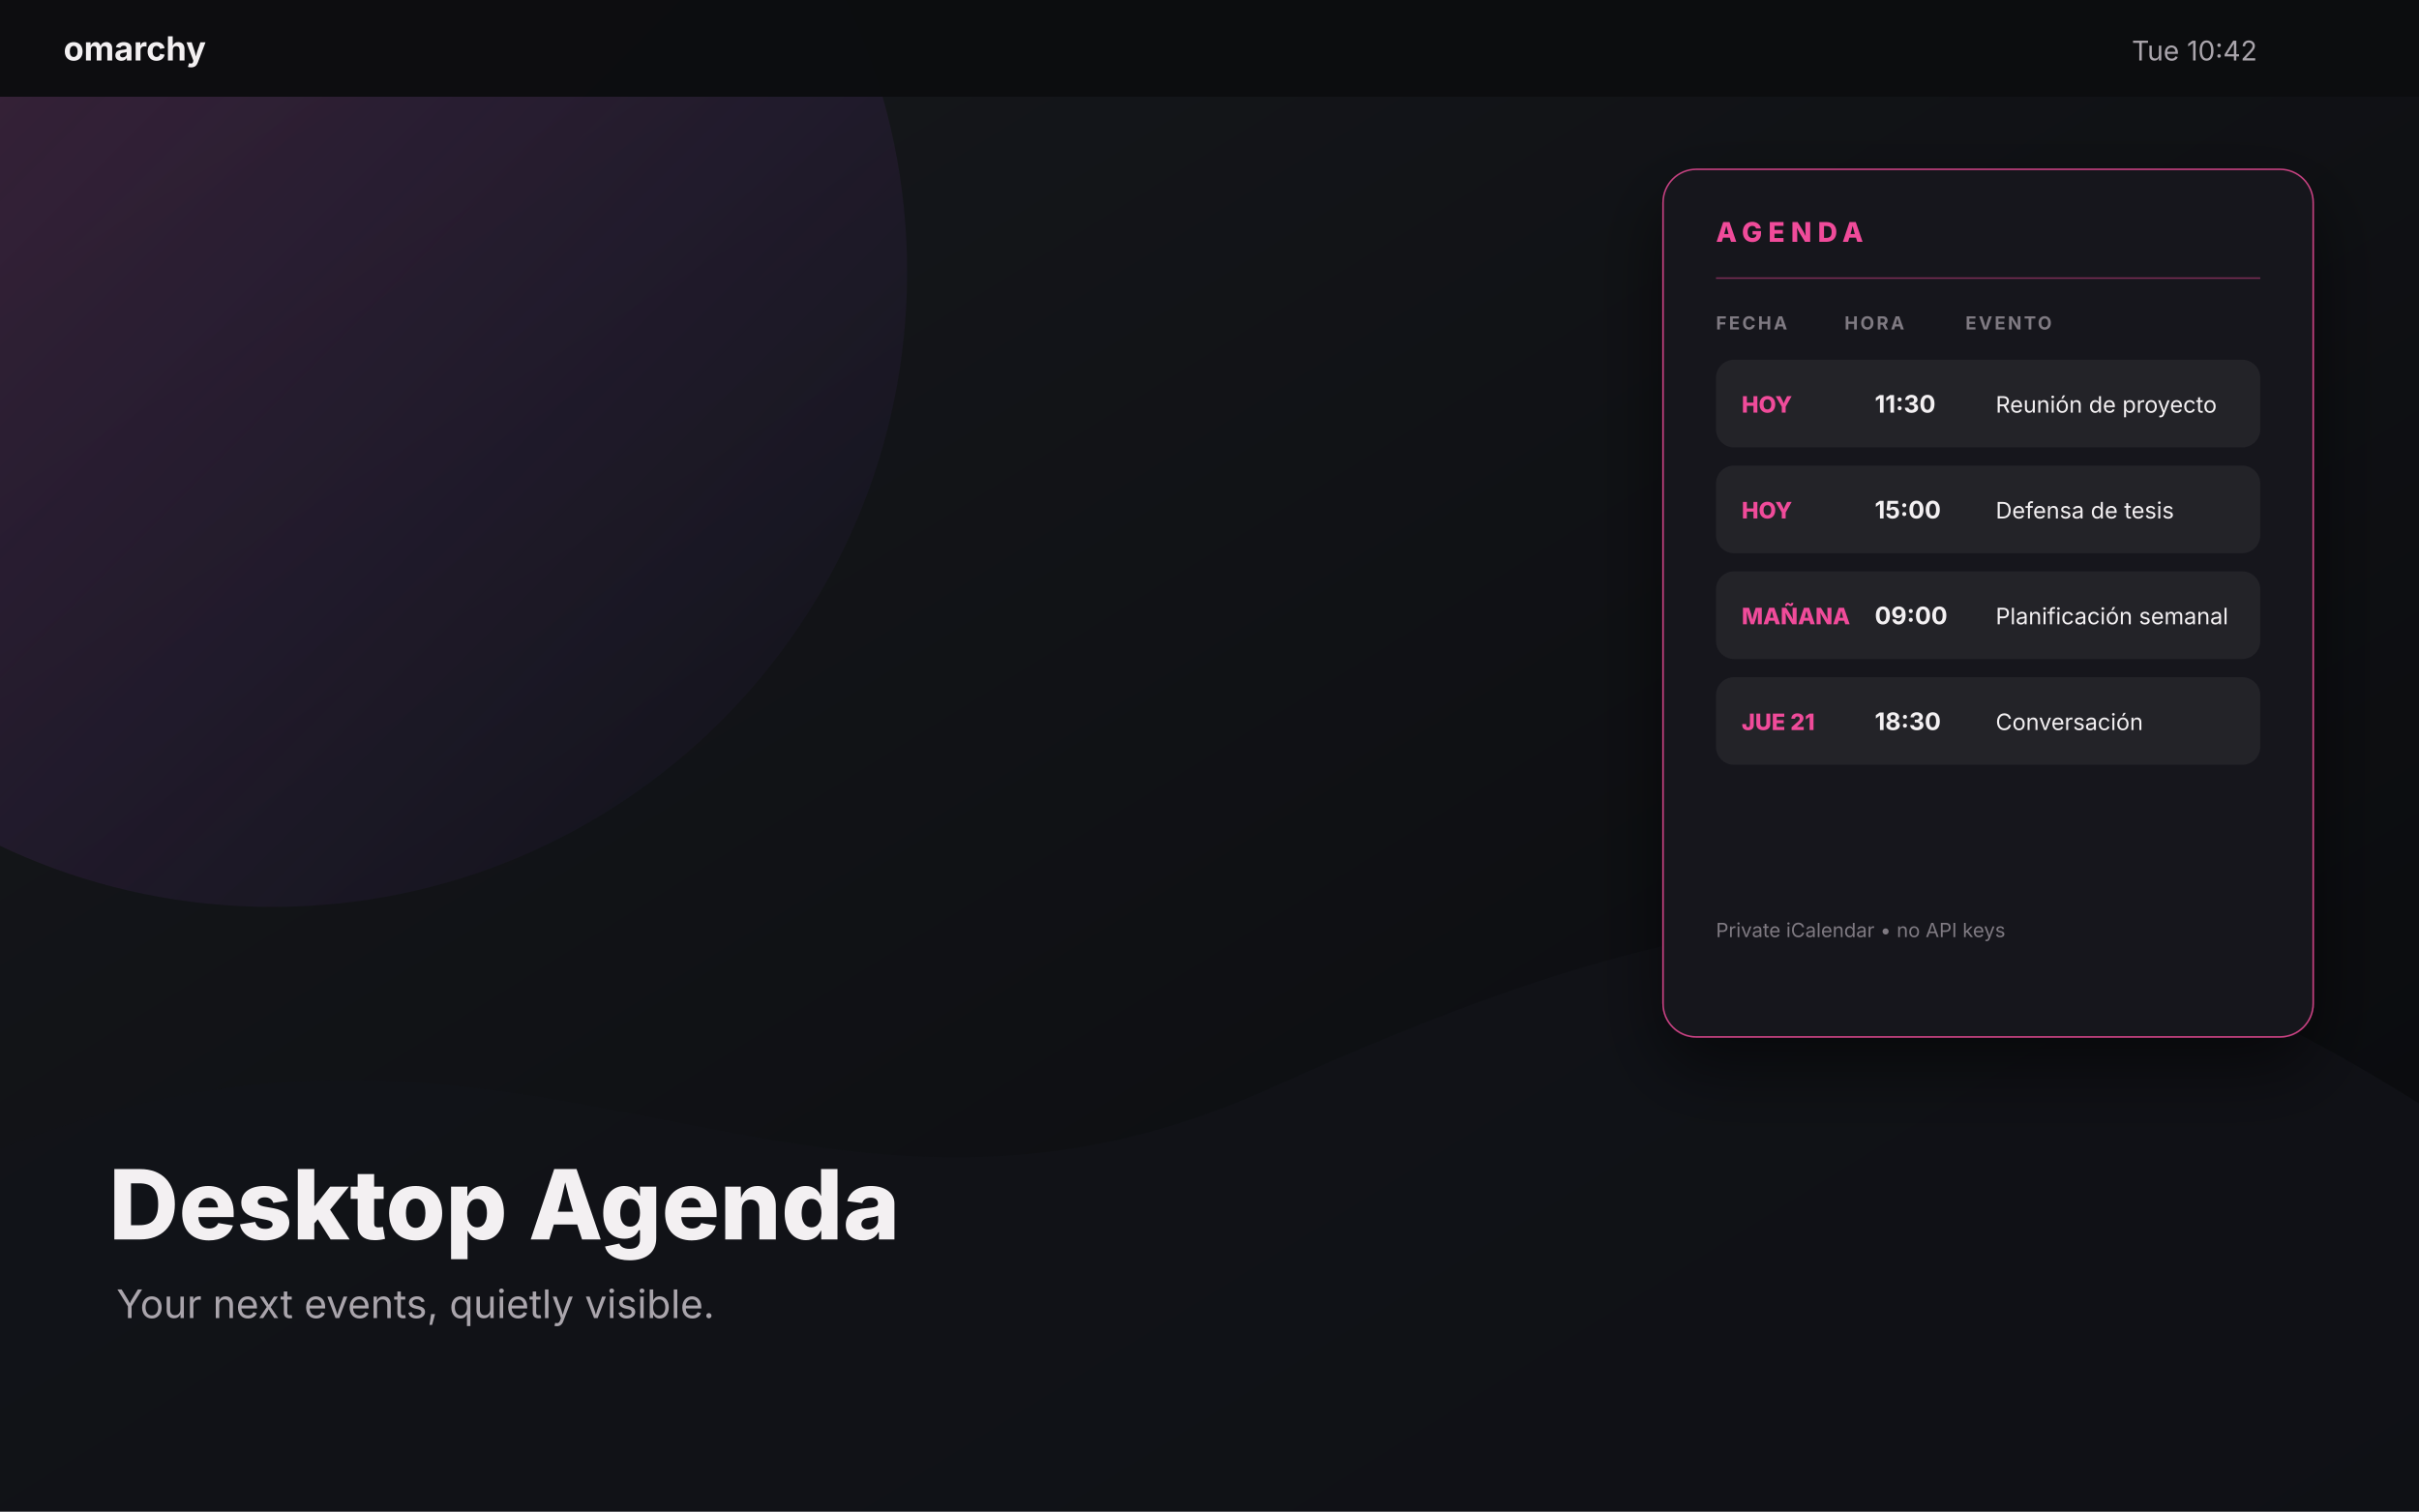
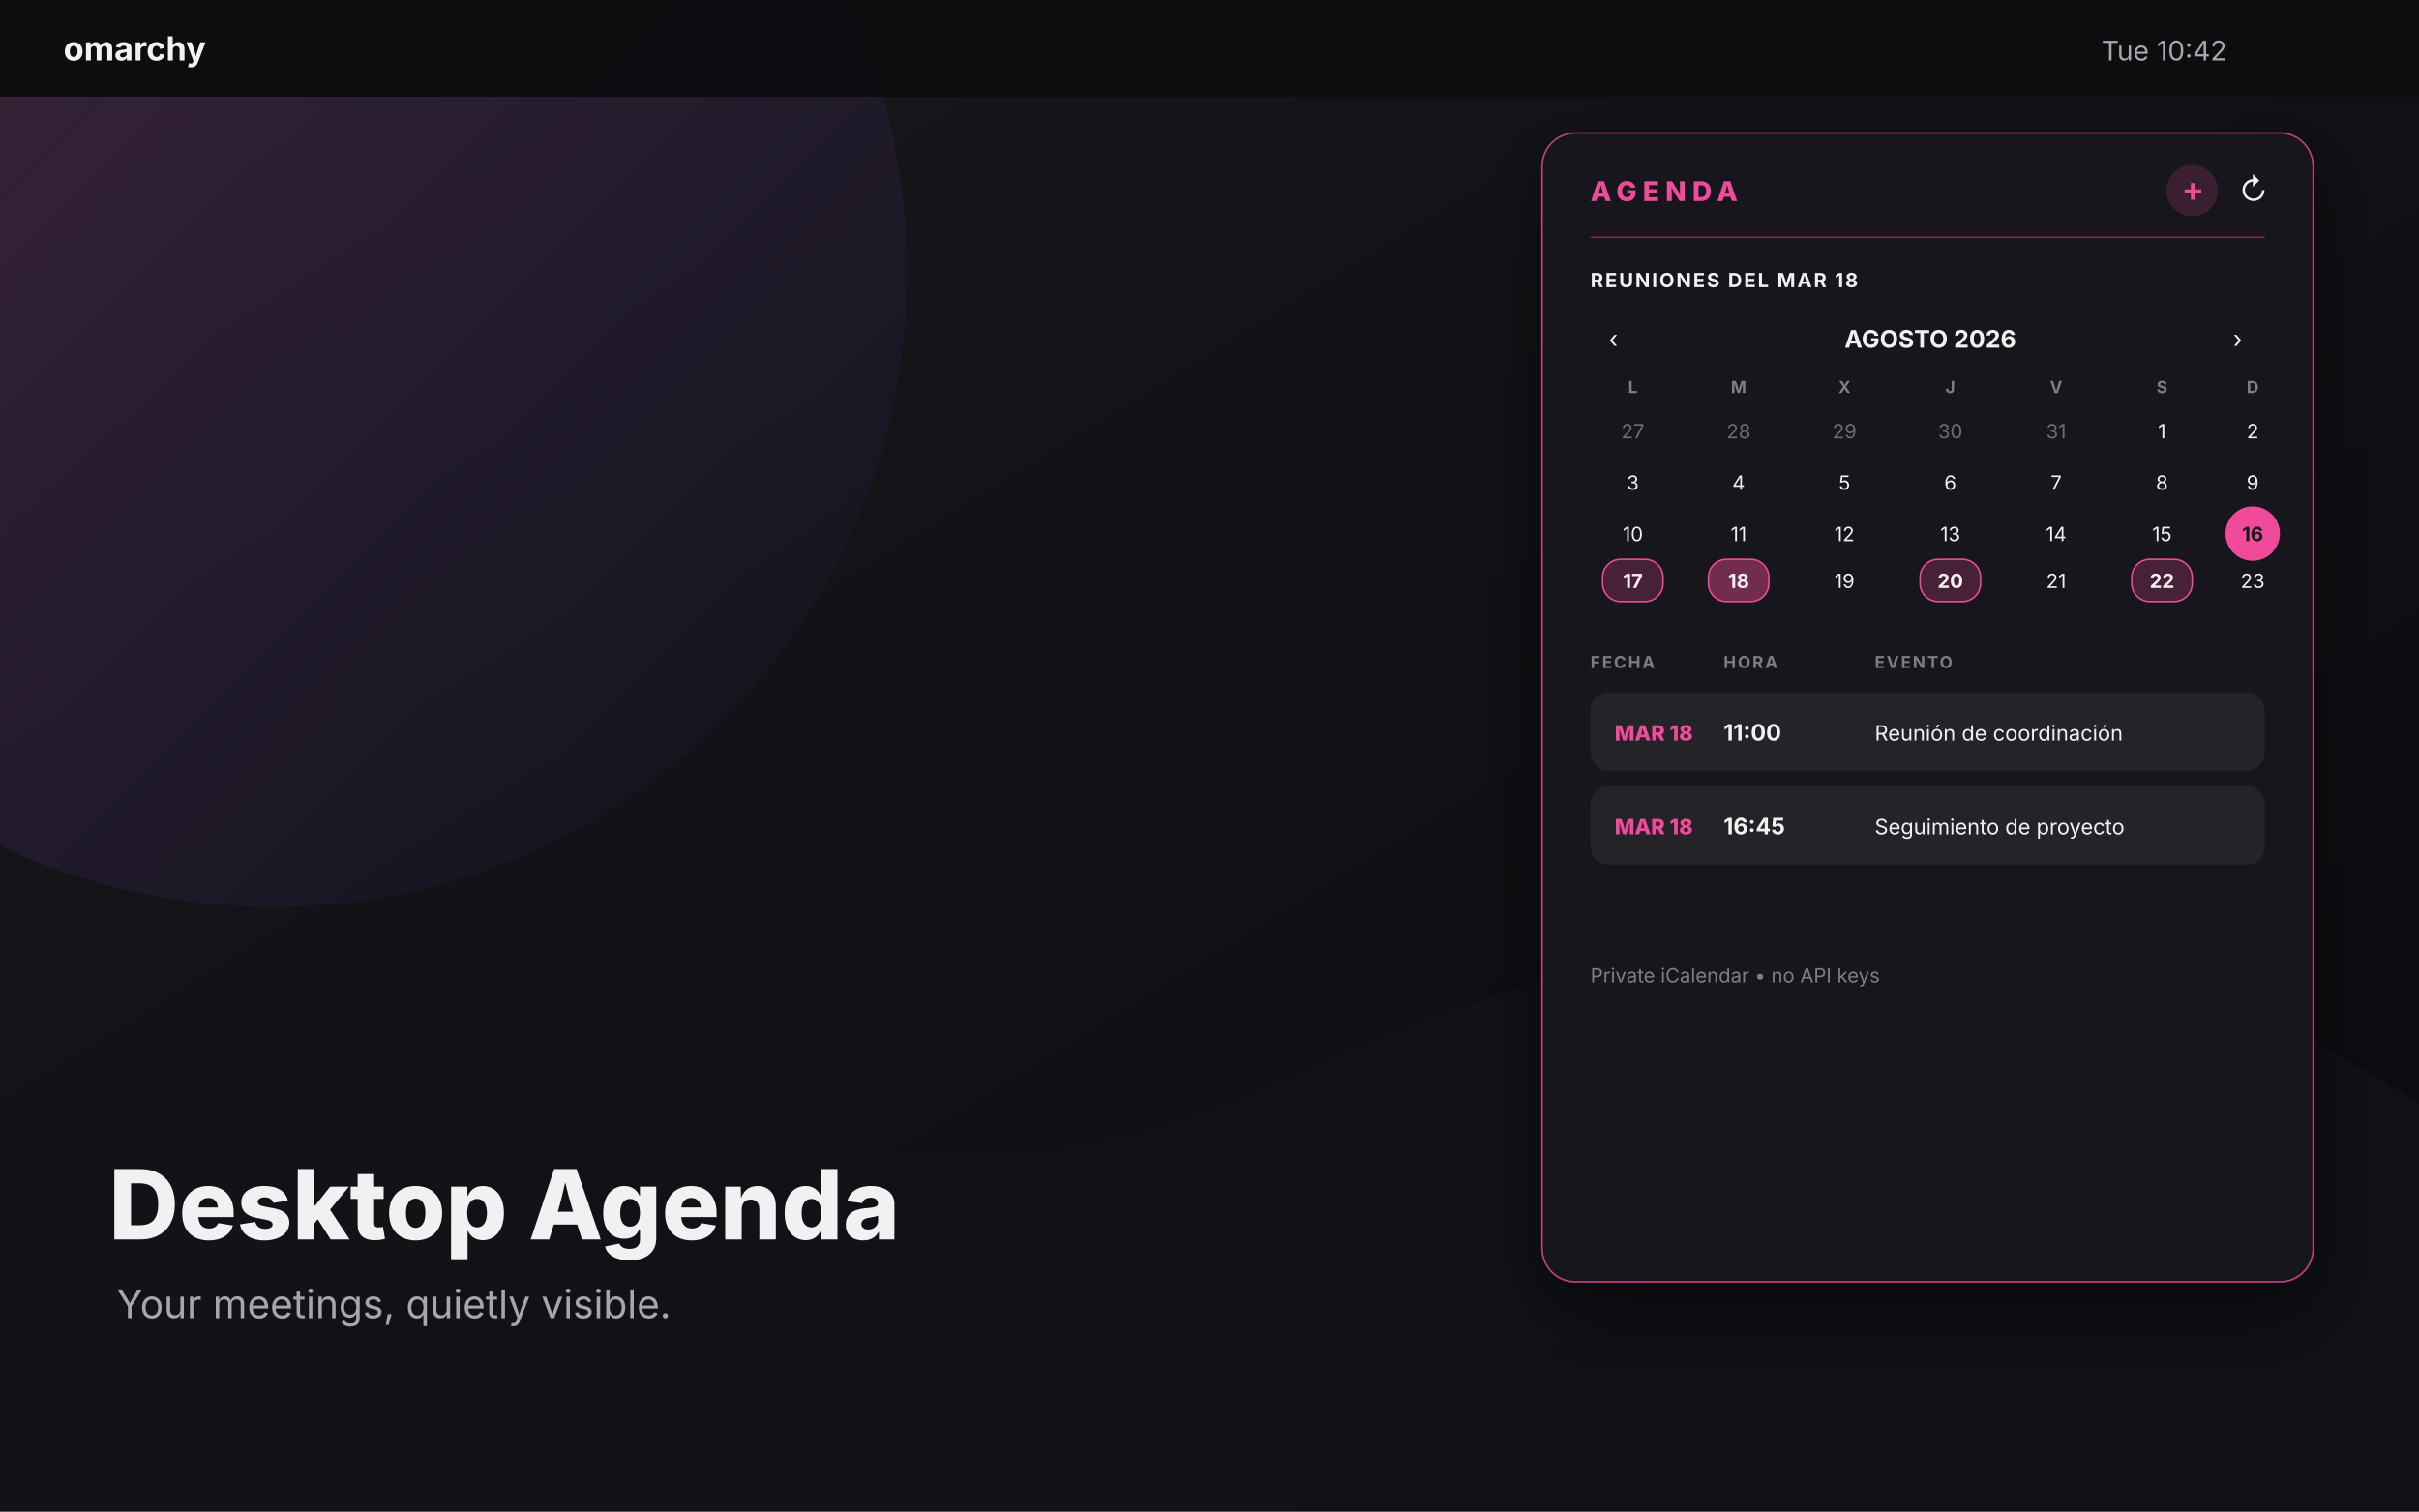
<svg xmlns="http://www.w3.org/2000/svg" width="1600" height="1000" viewBox="0 0 1600 1000" role="img" aria-labelledby="title desc">
  <defs>
    <linearGradient id="desk" x1="0" y1="0" x2="1" y2="1">
      <stop offset="0" stop-color="#17191d" />
      <stop offset="1" stop-color="#090a0d" />
    </linearGradient>
    <linearGradient id="glow" x1="0" y1="0" x2="1" y2="1">
      <stop offset="0" stop-color="#f04b9a" stop-opacity=".25" />
      <stop offset="1" stop-color="#7a4cff" stop-opacity="0" />
    </linearGradient>
    <filter id="shadow" x="-30%" y="-30%" width="160%" height="160%">
      <feDropShadow dx="0" dy="20" stdDeviation="24" flood-color="#000" flood-opacity=".55" />
    </filter>
  </defs>
  <rect width="1600" height="1000" fill="url(#desk)" />
  <circle cx="180" cy="180" r="420" fill="url(#glow)" />
  <path d="M0 760 C350 620 530 860 840 720 S1330 560 1600 730 V1000 H0Z" fill="#111318" opacity=".75" />
  <rect x="0" y="0" width="1600" height="64" fill="#0b0c0f" opacity=".96" />
  <text x="42" y="40" fill="#f3f0f2" font-family="Inter, sans-serif" font-size="22" font-weight="700">omarchy</text>
-   <text x="1410" y="40" fill="#aaa5ac" font-family="Inter, sans-serif" font-size="18">Tue 10:42</text>
-   <rect x="1100" y="112" width="430" height="574" rx="22" fill="#17191d" stroke="#f04b9a" stroke-opacity=".8" filter="url(#shadow)" />
-   <text x="1135" y="160" fill="#f04b9a" font-family="Inter, sans-serif" font-size="18" font-weight="800" letter-spacing="4">AGENDA</text>
-   <line x1="1135" y1="184" x2="1495" y2="184" stroke="#f04b9a" stroke-opacity=".45" />
-   <text x="1135" y="218" fill="#7f7a82" font-family="Inter, sans-serif" font-size="12" font-weight="700" letter-spacing="1.5">FECHA</text>
-   <text x="1220" y="218" fill="#7f7a82" font-family="Inter, sans-serif" font-size="12" font-weight="700" letter-spacing="1.5">HORA</text>
-   <text x="1300" y="218" fill="#7f7a82" font-family="Inter, sans-serif" font-size="12" font-weight="700" letter-spacing="1.5">EVENTO</text>
+   <text x="1390" y="40" fill="#aaa5ac" font-family="Inter, sans-serif" font-size="18">Tue 10:42</text>
+   <rect x="1020" y="88" width="510" height="760" rx="22" fill="#17191d" stroke="#f04b9a" stroke-opacity=".8" filter="url(#shadow)" />
+   <text x="1052" y="133" fill="#f04b9a" font-family="Inter, sans-serif" font-size="18" font-weight="800" letter-spacing="4">AGENDA</text>
+   <circle cx="1450" cy="126" r="17" fill="#f04b9a" fill-opacity=".16" />
+   <text x="1443" y="133" fill="#f04b9a" font-family="Inter, sans-serif" font-size="22" font-weight="700">+</text>
+   <text x="1481" y="133" fill="#f3f0f2" font-family="Inter, sans-serif" font-size="20">↻</text>
+   <line x1="1052" y1="157" x2="1498" y2="157" stroke="#f04b9a" stroke-opacity=".45" />
+   <text x="1052" y="190" fill="#f3f0f2" font-family="Inter, sans-serif" font-size="13" font-weight="700" letter-spacing="1.2">REUNIONES DEL MAR 18</text>
+   <text x="1064" y="230" fill="#f3f0f2" font-family="Inter, sans-serif" font-size="16">‹</text>
+   <text x="1220" y="230" fill="#f3f0f2" font-family="Inter, sans-serif" font-size="16" font-weight="700">AGOSTO 2026</text>
+   <text x="1477" y="230" fill="#f3f0f2" font-family="Inter, sans-serif" font-size="16">›</text>
+   <g fill="#817b86" font-family="Inter, sans-serif" font-size="11" font-weight="700" text-anchor="middle">
+     <text x="1080" y="260">L</text>
+     <text x="1150" y="260">M</text>
+     <text x="1220" y="260">X</text>
+     <text x="1290" y="260">J</text>
+     <text x="1360" y="260">V</text>
+     <text x="1430" y="260">S</text>
+     <text x="1490" y="260">D</text>
+   </g>
+   <g font-family="Inter, sans-serif" font-size="13" text-anchor="middle">
+     <g fill="#706b74">
+       <text x="1080" y="290">27</text>
+       <text x="1150" y="290">28</text>
+       <text x="1220" y="290">29</text>
+       <text x="1290" y="290">30</text>
+       <text x="1360" y="290">31</text>
+     </g>
+     <text x="1430" y="290" fill="#f3f0f2">1</text>
+     <text x="1490" y="290" fill="#f3f0f2">2</text>
+     <text x="1080" y="324" fill="#f3f0f2">3</text>
+     <text x="1150" y="324" fill="#f3f0f2">4</text>
+     <text x="1220" y="324" fill="#f3f0f2">5</text>
+     <text x="1290" y="324" fill="#f3f0f2">6</text>
+     <text x="1360" y="324" fill="#f3f0f2">7</text>
+     <text x="1430" y="324" fill="#f3f0f2">8</text>
+     <text x="1490" y="324" fill="#f3f0f2">9</text>
+     <text x="1080" y="358" fill="#f3f0f2">10</text>
+     <text x="1150" y="358" fill="#f3f0f2">11</text>
+     <text x="1220" y="358" fill="#f3f0f2">12</text>
+     <text x="1290" y="358" fill="#f3f0f2">13</text>
+     <text x="1360" y="358" fill="#f3f0f2">14</text>
+     <text x="1430" y="358" fill="#f3f0f2">15</text>
+     <circle cx="1490" cy="353" r="18" fill="#f04b9a" />
+     <text x="1490" y="358" fill="#17191d" font-weight="700">16</text>
+     <rect x="1060" y="370" width="40" height="28" rx="12" fill="#f04b9a" fill-opacity=".22" stroke="#f04b9a" />
+     <text x="1080" y="389" fill="#f3f0f2" font-weight="700">17</text>
+     <rect x="1130" y="370" width="40" height="28" rx="12" fill="#f04b9a" fill-opacity=".42" stroke="#f04b9a" />
+     <text x="1150" y="389" fill="#f3f0f2" font-weight="700">18</text>
+     <text x="1220" y="389" fill="#f3f0f2">19</text>
+     <rect x="1270" y="370" width="40" height="28" rx="12" fill="#f04b9a" fill-opacity=".22" stroke="#f04b9a" />
+     <text x="1290" y="389" fill="#f3f0f2" font-weight="700">20</text>
+     <text x="1360" y="389" fill="#f3f0f2">21</text>
+     <rect x="1410" y="370" width="40" height="28" rx="12" fill="#f04b9a" fill-opacity=".22" stroke="#f04b9a" />
+     <text x="1430" y="389" fill="#f3f0f2" font-weight="700">22</text>
+     <text x="1490" y="389" fill="#f3f0f2">23</text>
+   </g>
+   <text x="1052" y="442" fill="#817b86" font-family="Inter, sans-serif" font-size="11" font-weight="700" letter-spacing="1.2">FECHA</text>
+   <text x="1140" y="442" fill="#817b86" font-family="Inter, sans-serif" font-size="11" font-weight="700" letter-spacing="1.2">HORA</text>
+   <text x="1240" y="442" fill="#817b86" font-family="Inter, sans-serif" font-size="11" font-weight="700" letter-spacing="1.2">EVENTO</text>
  <g font-family="Inter, sans-serif">
-     <rect x="1135" y="238" width="360" height="58" rx="12" fill="#f3f0f2" fill-opacity=".06" />
-     <text x="1152" y="273" fill="#f04b9a" font-size="15" font-weight="800">HOY</text>
-     <text x="1240" y="273" fill="#f3f0f2" font-size="16" font-weight="700">11:30</text>
-     <text x="1320" y="273" fill="#f3f0f2" font-size="15">Reunión de proyecto</text>
-     <rect x="1135" y="308" width="360" height="58" rx="12" fill="#f3f0f2" fill-opacity=".06" />
-     <text x="1152" y="343" fill="#f04b9a" font-size="15" font-weight="800">HOY</text>
-     <text x="1240" y="343" fill="#f3f0f2" font-size="16" font-weight="700">15:00</text>
-     <text x="1320" y="343" fill="#f3f0f2" font-size="15">Defensa de tesis</text>
-     <rect x="1135" y="378" width="360" height="58" rx="12" fill="#f3f0f2" fill-opacity=".06" />
-     <text x="1152" y="413" fill="#f04b9a" font-size="15" font-weight="800">MAÑANA</text>
-     <text x="1240" y="413" fill="#f3f0f2" font-size="16" font-weight="700">09:00</text>
-     <text x="1320" y="413" fill="#f3f0f2" font-size="15">Planificación semanal</text>
-     <rect x="1135" y="448" width="360" height="58" rx="12" fill="#f3f0f2" fill-opacity=".06" />
-     <text x="1152" y="483" fill="#f04b9a" font-size="15" font-weight="800">JUE 21</text>
-     <text x="1240" y="483" fill="#f3f0f2" font-size="16" font-weight="700">18:30</text>
-     <text x="1320" y="483" fill="#f3f0f2" font-size="15">Conversación</text>
+     <rect x="1052" y="458" width="446" height="52" rx="12" fill="#f3f0f2" fill-opacity=".06" />
+     <text x="1068" y="490" fill="#f04b9a" font-size="14" font-weight="800">MAR 18</text>
+     <text x="1140" y="490" fill="#f3f0f2" font-size="15" font-weight="700">11:00</text>
+     <text x="1240" y="490" fill="#f3f0f2" font-size="14">Reunión de coordinación</text>
+     <rect x="1052" y="520" width="446" height="52" rx="12" fill="#f3f0f2" fill-opacity=".06" />
+     <text x="1068" y="552" fill="#f04b9a" font-size="14" font-weight="800">MAR 18</text>
+     <text x="1140" y="552" fill="#f3f0f2" font-size="15" font-weight="700">16:45</text>
+     <text x="1240" y="552" fill="#f3f0f2" font-size="14">Seguimiento de proyecto</text>
  </g>
-   <text x="1135" y="620" fill="#7f7a82" font-family="Inter, sans-serif" font-size="13">Private iCalendar • no API keys</text>
+   <text x="1052" y="650" fill="#817b86" font-family="Inter, sans-serif" font-size="13">Private iCalendar • no API keys</text>
  <text x="72" y="820" fill="#f3f0f2" font-family="Inter, sans-serif" font-size="64" font-weight="800">Desktop Agenda</text>
-   <text x="77" y="872" fill="#aaa5ac" font-family="Inter, sans-serif" font-size="26">Your next events, quietly visible.</text>
+   <text x="77" y="872" fill="#aaa5ac" font-family="Inter, sans-serif" font-size="26">Your meetings, quietly visible.</text>
</svg>
